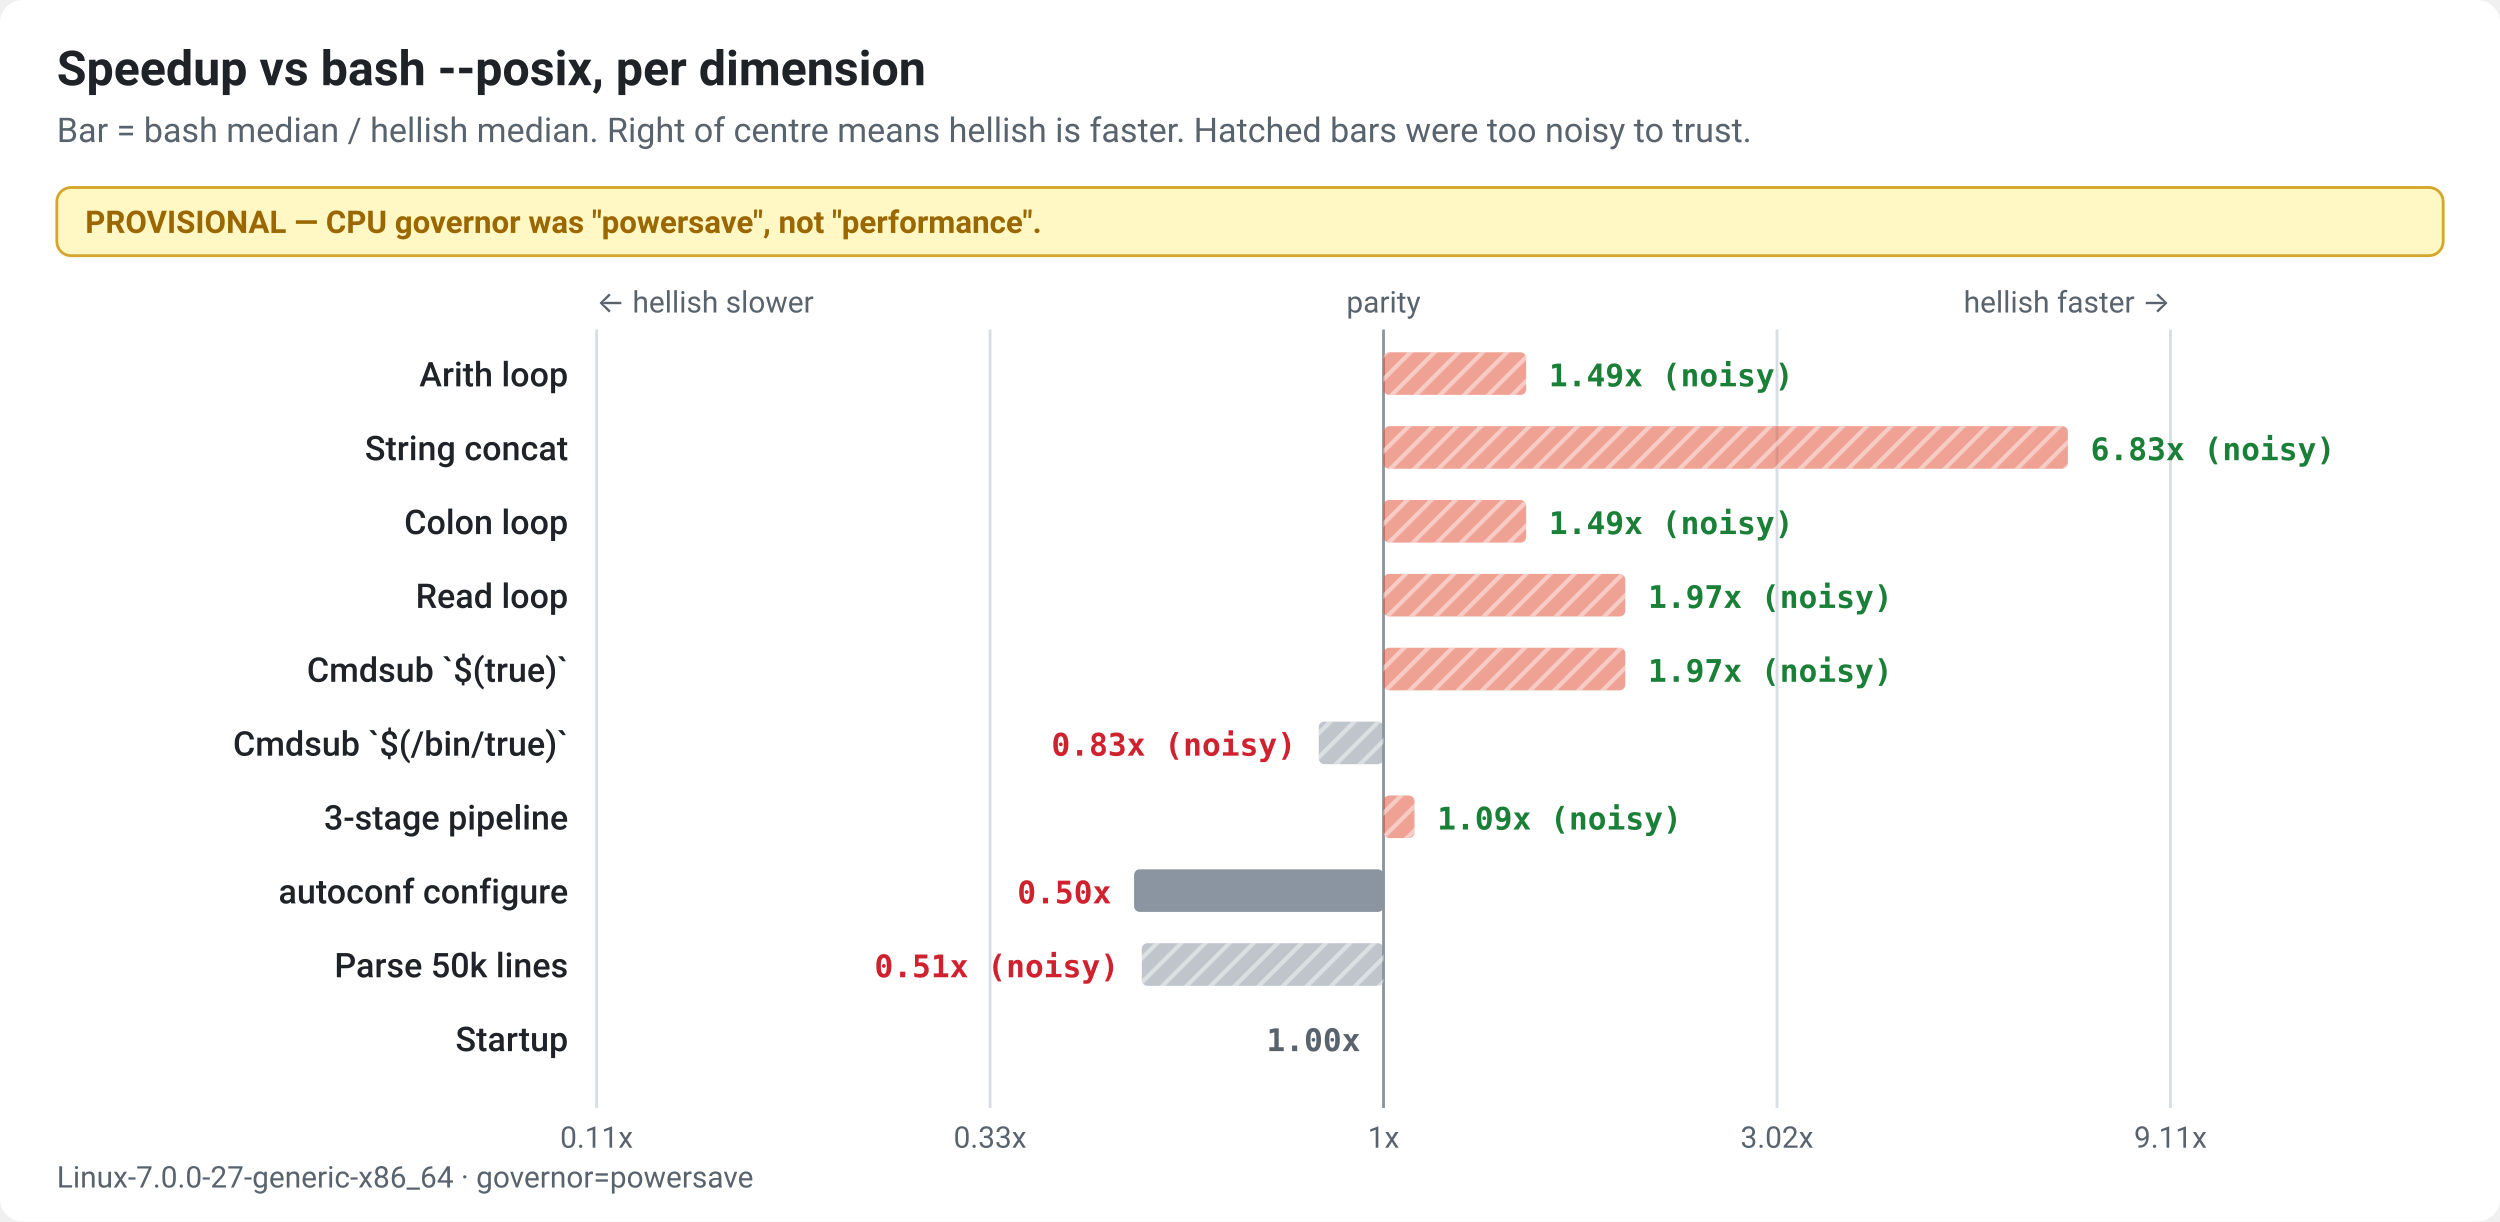
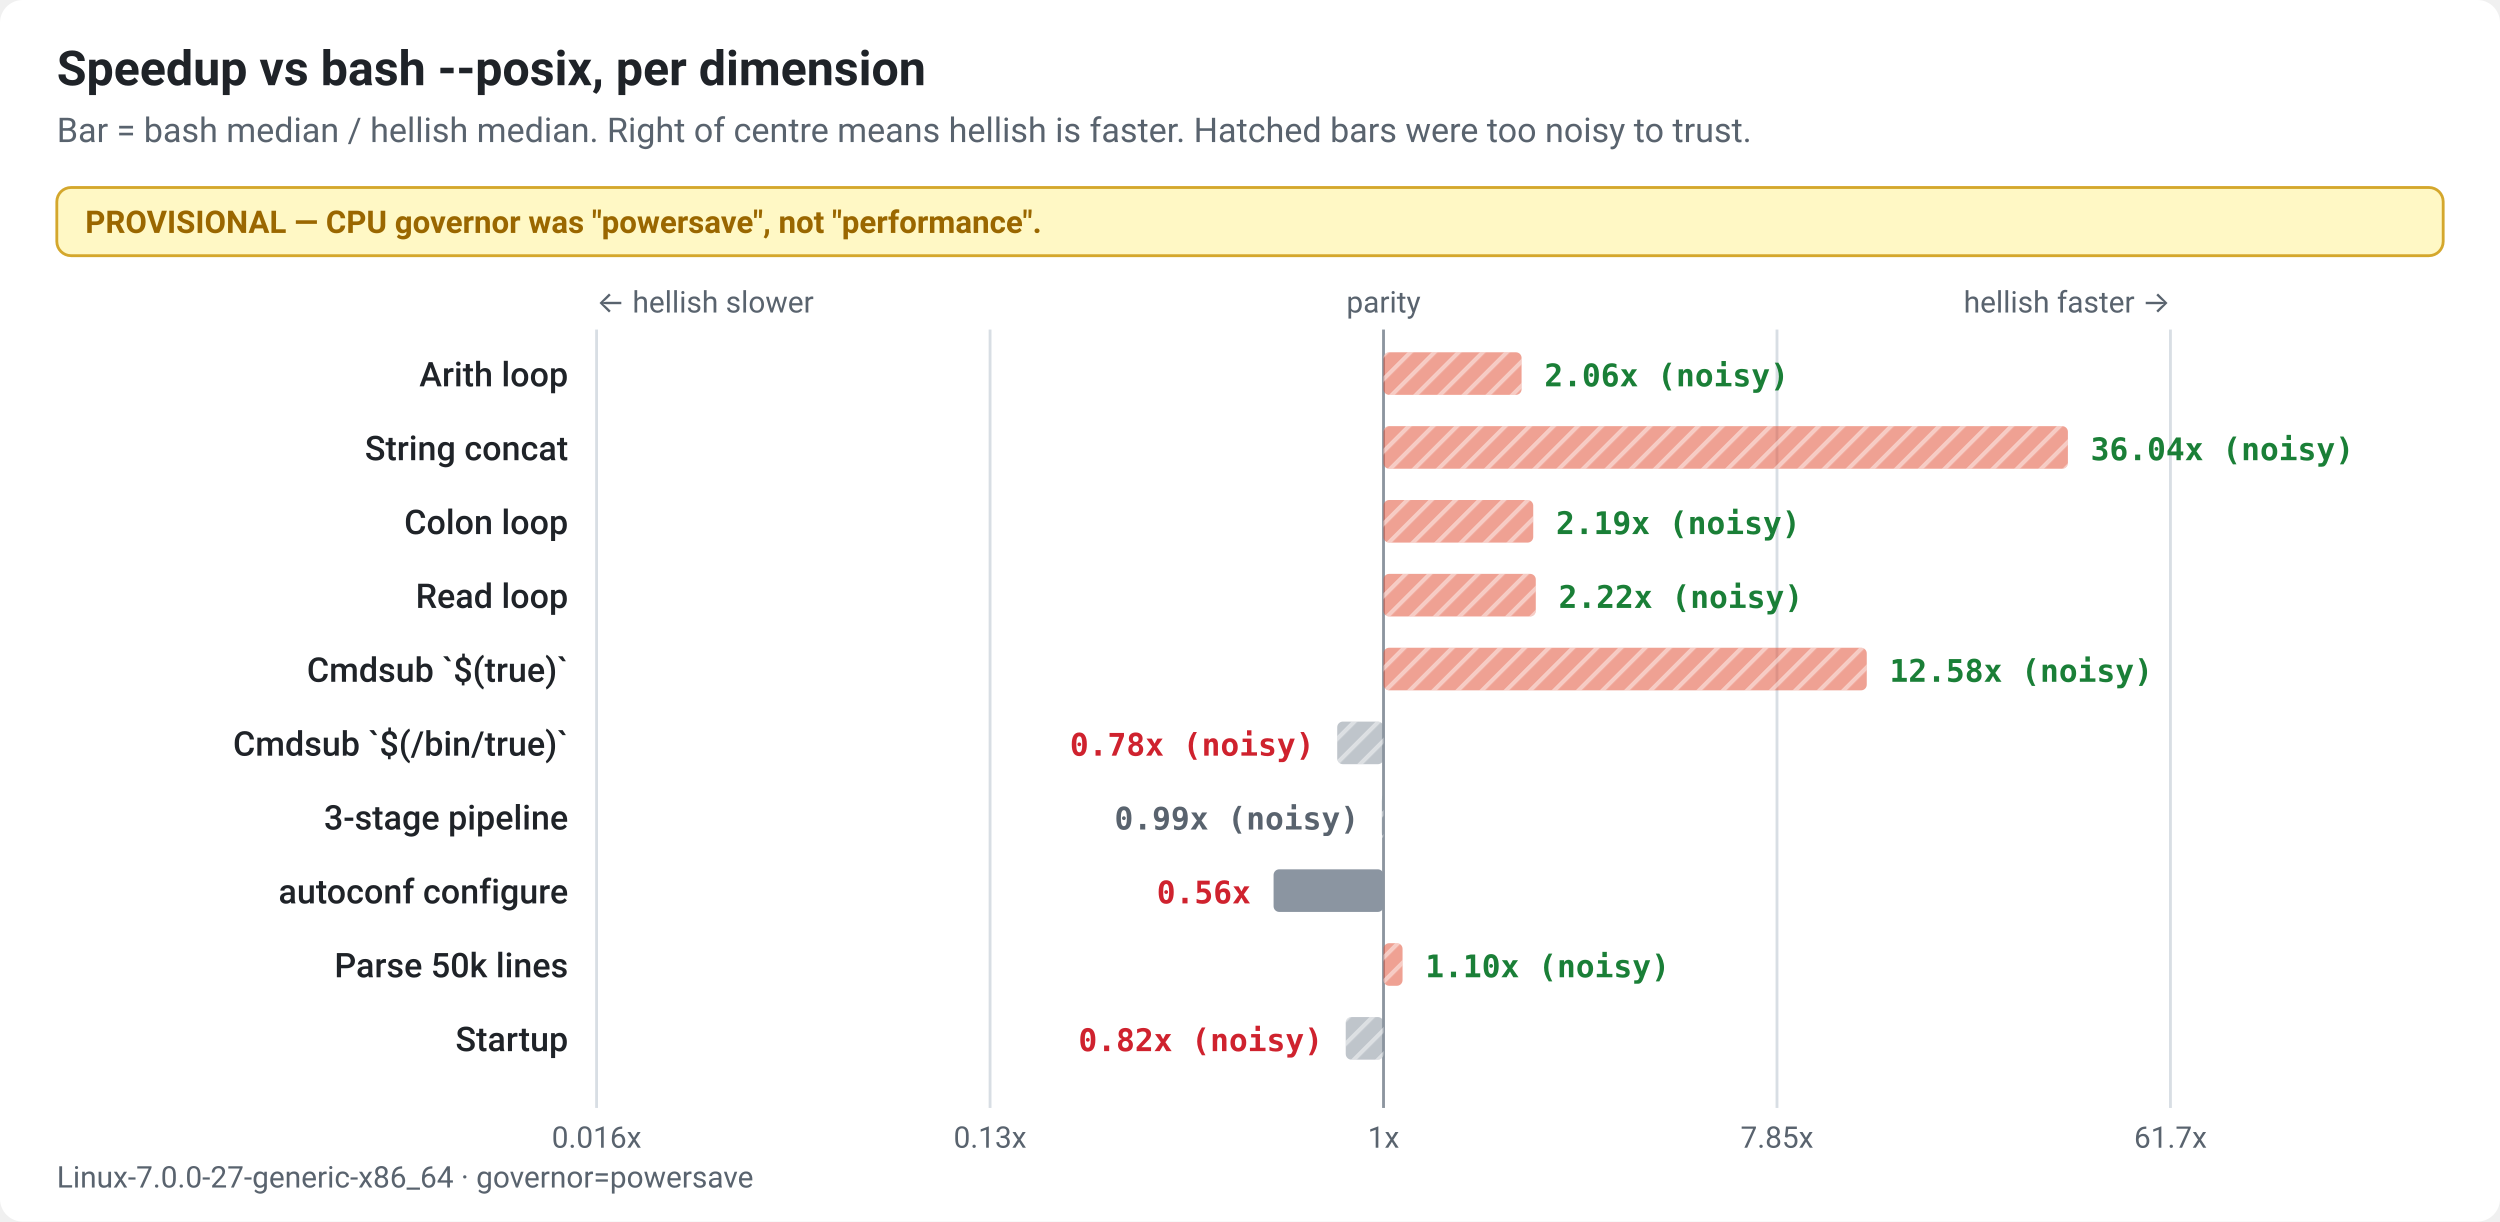
<svg xmlns="http://www.w3.org/2000/svg" width="880" height="430" viewBox="0 0 880 430" role="img" aria-label="Speedup vs bash --posix, per dimension">
  <style>
  .bg{fill:#ffffff}
  .card{fill:#f6f8fa;stroke:#d0d7de}
  .title{fill:#1f2328;font:600 17px system-ui,-apple-system,Segoe UI,Roboto,sans-serif}
  .sub{fill:#59636e;font:400 12px system-ui,-apple-system,Segoe UI,Roboto,sans-serif}
  .lbl{fill:#1f2328;font:500 12px system-ui,-apple-system,Segoe UI,Roboto,sans-serif}
  .val{fill:#1f2328;font:600 11px ui-monospace,SFMono-Regular,Menlo,monospace}
  .muted{fill:#59636e;font:400 10.5px system-ui,-apple-system,Segoe UI,Roboto,sans-serif}
  .grid{stroke:#d8dee4;stroke-width:1}
  .axis{stroke:#8c959f;stroke-width:1}
  .warn{fill:#9a6700;font:600 11px system-ui,-apple-system,Segoe UI,Roboto,sans-serif}
  .warnbox{fill:#fff8c5;stroke:#d4a72c}
  .win{fill:#1a7f37;font:600 11px ui-monospace,SFMono-Regular,Menlo,monospace}
  .lose{fill:#cf222e;font:600 11px ui-monospace,SFMono-Regular,Menlo,monospace}
  .tie{fill:#59636e;font:600 11px ui-monospace,SFMono-Regular,Menlo,monospace}
  @media (prefers-color-scheme: dark){
    .bg{fill:#0d1117}
    .card{fill:#161b22;stroke:#30363d}
    .title{fill:#e6edf3}
    .sub{fill:#9198a1}
    .lbl{fill:#e6edf3}
    .val{fill:#e6edf3}
    .muted{fill:#9198a1}
    .grid{stroke:#30363d}
    .axis{stroke:#6e7681}
    .warn{fill:#d29922}
    .warnbox{fill:#282215;stroke:#9e6a03}
    .win{fill:#3fb950}
    .lose{fill:#f85149}
    .tie{fill:#9198a1}
  }
</style>
  <rect class="bg" width="880" height="430" rx="8" />
  <text class="title" x="20" y="30">Speedup vs bash --posix, per dimension</text>
  <text class="sub" x="20" y="50">Bar = bash median / hellish median. Right of centre means hellish is faster. Hatched bars were too noisy to trust.</text>
  <defs>
    <pattern id="hatch" width="6" height="6" patternTransform="rotate(45)" patternUnits="userSpaceOnUse">
      <rect width="6" height="6" fill="#000" opacity="0.001" />
      <line x1="0" y1="0" x2="0" y2="6" stroke="#ffffff" stroke-opacity="0.45" stroke-width="3" />
    </pattern>
  </defs>
  <rect x="20.0" y="66.0" width="840.0" height="24.0" rx="5" class="warnbox" opacity="1.00" />
  <text class="warn" x="30.0" y="82.0" text-anchor="start">PROVISIONAL — CPU governor was "powersave", not "performance".</text>
  <line class="grid" x1="210.0" y1="116.0" x2="210.0" y2="390.0" />
-   <text class="muted" x="210.0" y="404.0" text-anchor="middle">0.11x</text>
+   <text class="muted" x="210.0" y="404.0" text-anchor="middle">0.016x</text>
  <line class="grid" x1="348.5" y1="116.0" x2="348.5" y2="390.0" />
-   <text class="muted" x="348.5" y="404.0" text-anchor="middle">0.33x</text>
+   <text class="muted" x="348.5" y="404.0" text-anchor="middle">0.13x</text>
  <line class="axis" x1="487.0" y1="116.0" x2="487.0" y2="390.0" />
  <text class="muted" x="487.0" y="404.0" text-anchor="middle">1x</text>
  <line class="grid" x1="625.5" y1="116.0" x2="625.5" y2="390.0" />
-   <text class="muted" x="625.5" y="404.0" text-anchor="middle">3.02x</text>
+   <text class="muted" x="625.5" y="404.0" text-anchor="middle">7.85x</text>
  <line class="grid" x1="764.0" y1="116.0" x2="764.0" y2="390.0" />
-   <text class="muted" x="764.0" y="404.0" text-anchor="middle">9.11x</text>
+   <text class="muted" x="764.0" y="404.0" text-anchor="middle">61.7x</text>
  <text class="muted" x="487.0" y="110.0" text-anchor="middle">parity</text>
  <text class="muted" x="210.0" y="110.0" text-anchor="start">← hellish slower</text>
  <text class="muted" x="764.0" y="110.0" text-anchor="end">hellish faster →</text>
-   <rect x="487.0" y="124.0" width="50.2" height="15.0" rx="2" fill="#e2543a" opacity="0.55" />
-   <rect x="487.0" y="124.0" width="50.2" height="15.0" rx="2" fill="url(#hatch)" opacity="1.00" />
+   <rect x="487.0" y="124.0" width="48.6" height="15.0" rx="2" fill="#e2543a" opacity="0.55" />
+   <rect x="487.0" y="124.0" width="48.6" height="15.0" rx="2" fill="url(#hatch)" opacity="1.00" />
  <text class="lbl" x="200.0" y="136.0" text-anchor="end">Arith loop</text>
-   <text class="win" x="545.2" y="136.0" text-anchor="start">1.49x  (noisy)</text>
+   <text class="win" x="543.6" y="136.0" text-anchor="start">2.06x  (noisy)</text>
  <rect x="487.0" y="150.0" width="240.9" height="15.0" rx="2" fill="#e2543a" opacity="0.55" />
  <rect x="487.0" y="150.0" width="240.9" height="15.0" rx="2" fill="url(#hatch)" opacity="1.00" />
  <text class="lbl" x="200.0" y="162.0" text-anchor="end">String concat</text>
-   <text class="win" x="735.9" y="162.0" text-anchor="start">6.83x  (noisy)</text>
-   <rect x="487.0" y="176.0" width="50.2" height="15.0" rx="2" fill="#e2543a" opacity="0.55" />
-   <rect x="487.0" y="176.0" width="50.2" height="15.0" rx="2" fill="url(#hatch)" opacity="1.00" />
+   <text class="win" x="735.9" y="162.0" text-anchor="start">36.04x  (noisy)</text>
+   <rect x="487.0" y="176.0" width="52.7" height="15.0" rx="2" fill="#e2543a" opacity="0.55" />
+   <rect x="487.0" y="176.0" width="52.7" height="15.0" rx="2" fill="url(#hatch)" opacity="1.00" />
  <text class="lbl" x="200.0" y="188.0" text-anchor="end">Colon loop</text>
-   <text class="win" x="545.2" y="188.0" text-anchor="start">1.49x  (noisy)</text>
-   <rect x="487.0" y="202.0" width="85.1" height="15.0" rx="2" fill="#e2543a" opacity="0.55" />
-   <rect x="487.0" y="202.0" width="85.1" height="15.0" rx="2" fill="url(#hatch)" opacity="1.00" />
+   <text class="win" x="547.7" y="188.0" text-anchor="start">2.19x  (noisy)</text>
+   <rect x="487.0" y="202.0" width="53.6" height="15.0" rx="2" fill="#e2543a" opacity="0.55" />
+   <rect x="487.0" y="202.0" width="53.6" height="15.0" rx="2" fill="url(#hatch)" opacity="1.00" />
  <text class="lbl" x="200.0" y="214.0" text-anchor="end">Read loop</text>
-   <text class="win" x="580.1" y="214.0" text-anchor="start">1.97x  (noisy)</text>
-   <rect x="487.0" y="228.0" width="85.1" height="15.0" rx="2" fill="#e2543a" opacity="0.55" />
-   <rect x="487.0" y="228.0" width="85.1" height="15.0" rx="2" fill="url(#hatch)" opacity="1.00" />
+   <text class="win" x="548.6" y="214.0" text-anchor="start">2.22x  (noisy)</text>
+   <rect x="487.0" y="228.0" width="170.1" height="15.0" rx="2" fill="#e2543a" opacity="0.55" />
+   <rect x="487.0" y="228.0" width="170.1" height="15.0" rx="2" fill="url(#hatch)" opacity="1.00" />
  <text class="lbl" x="200.0" y="240.0" text-anchor="end">Cmdsub `$(true)`</text>
-   <text class="win" x="580.1" y="240.0" text-anchor="start">1.97x  (noisy)</text>
-   <rect x="464.2" y="254.0" width="22.8" height="15.0" rx="2" fill="#8b95a1" opacity="0.55" />
-   <rect x="464.2" y="254.0" width="22.8" height="15.0" rx="2" fill="url(#hatch)" opacity="1.00" />
+   <text class="win" x="665.1" y="240.0" text-anchor="start">12.58x  (noisy)</text>
+   <rect x="470.7" y="254.0" width="16.3" height="15.0" rx="2" fill="#8b95a1" opacity="0.55" />
+   <rect x="470.7" y="254.0" width="16.3" height="15.0" rx="2" fill="url(#hatch)" opacity="1.00" />
  <text class="lbl" x="200.0" y="266.0" text-anchor="end">Cmdsub `$(/bin/true)`</text>
-   <text class="lose" x="456.2" y="266.0" text-anchor="end">0.83x  (noisy)</text>
-   <rect x="487.0" y="280.0" width="10.9" height="15.0" rx="2" fill="#e2543a" opacity="0.55" />
-   <rect x="487.0" y="280.0" width="10.9" height="15.0" rx="2" fill="url(#hatch)" opacity="1.00" />
+   <text class="lose" x="462.7" y="266.0" text-anchor="end">0.78x  (noisy)</text>
+   <rect x="486.4" y="280.0" width="0.6" height="15.0" rx="2" fill="#8b95a1" opacity="0.55" />
+   <rect x="486.4" y="280.0" width="0.6" height="15.0" rx="2" fill="url(#hatch)" opacity="1.00" />
  <text class="lbl" x="200.0" y="292.0" text-anchor="end">3-stage pipeline</text>
-   <text class="win" x="505.9" y="292.0" text-anchor="start">1.09x  (noisy)</text>
-   <rect x="399.2" y="306.0" width="87.8" height="15.0" rx="2" fill="#8b95a1" opacity="1.00" />
+   <text class="tie" x="478.4" y="292.0" text-anchor="end">0.99x  (noisy)</text>
+   <rect x="448.3" y="306.0" width="38.7" height="15.0" rx="2" fill="#8b95a1" opacity="1.00" />
  <text class="lbl" x="200.0" y="318.0" text-anchor="end">autoconf configure</text>
-   <text class="lose" x="391.2" y="318.0" text-anchor="end">0.50x</text>
-   <rect x="401.9" y="332.0" width="85.1" height="15.0" rx="2" fill="#8b95a1" opacity="0.55" />
-   <rect x="401.9" y="332.0" width="85.1" height="15.0" rx="2" fill="url(#hatch)" opacity="1.00" />
+   <text class="lose" x="440.3" y="318.0" text-anchor="end">0.56x</text>
+   <rect x="487.0" y="332.0" width="6.7" height="15.0" rx="2" fill="#e2543a" opacity="0.55" />
+   <rect x="487.0" y="332.0" width="6.7" height="15.0" rx="2" fill="url(#hatch)" opacity="1.00" />
  <text class="lbl" x="200.0" y="344.0" text-anchor="end">Parse 50k lines</text>
-   <text class="lose" x="393.9" y="344.0" text-anchor="end">0.51x  (noisy)</text>
-   <rect x="486.9" y="358.0" width="0.1" height="15.0" rx="2" fill="#8b95a1" opacity="1.00" />
+   <text class="win" x="501.7" y="344.0" text-anchor="start">1.10x  (noisy)</text>
+   <rect x="473.7" y="358.0" width="13.3" height="15.0" rx="2" fill="#8b95a1" opacity="0.55" />
+   <rect x="473.7" y="358.0" width="13.3" height="15.0" rx="2" fill="url(#hatch)" opacity="1.00" />
  <text class="lbl" x="200.0" y="370.0" text-anchor="end">Startup</text>
-   <text class="tie" x="478.9" y="370.0" text-anchor="end">1.00x</text>
+   <text class="lose" x="465.7" y="370.0" text-anchor="end">0.82x  (noisy)</text>
  <text class="muted" x="20.0" y="418.0" text-anchor="start">Linux-7.0.0-27-generic-x86_64  ·  governor=powersave</text>
</svg>
